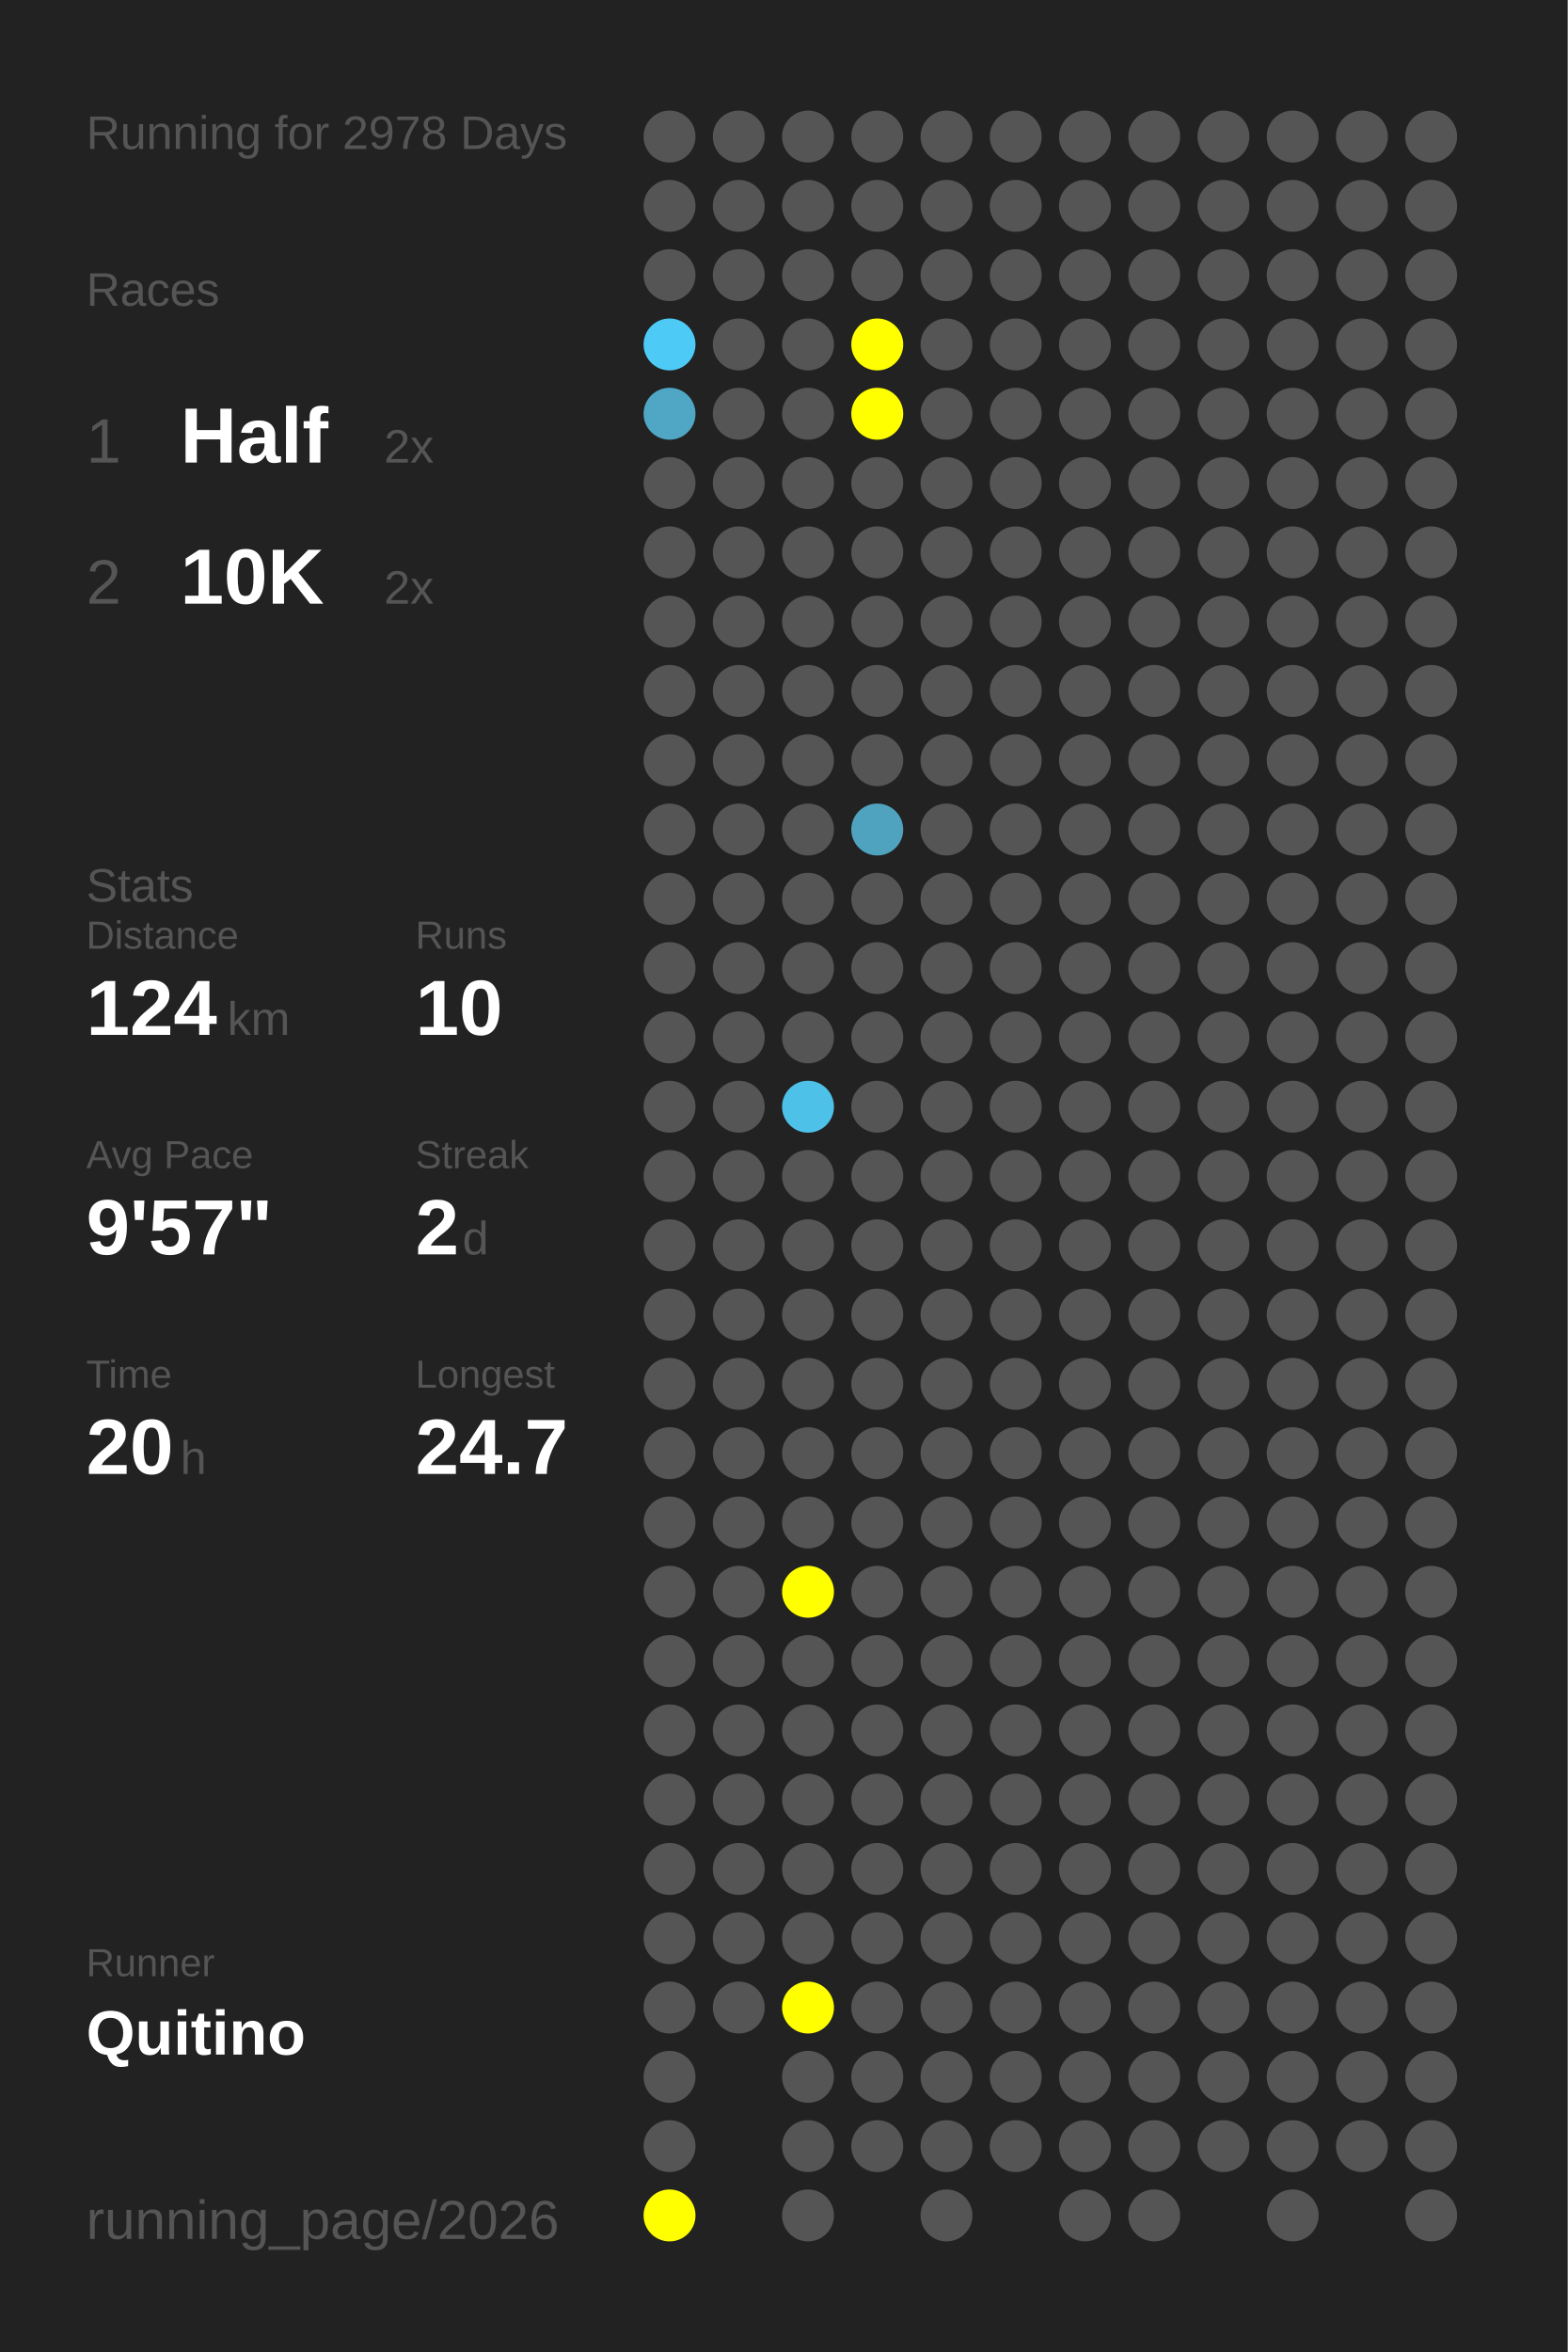
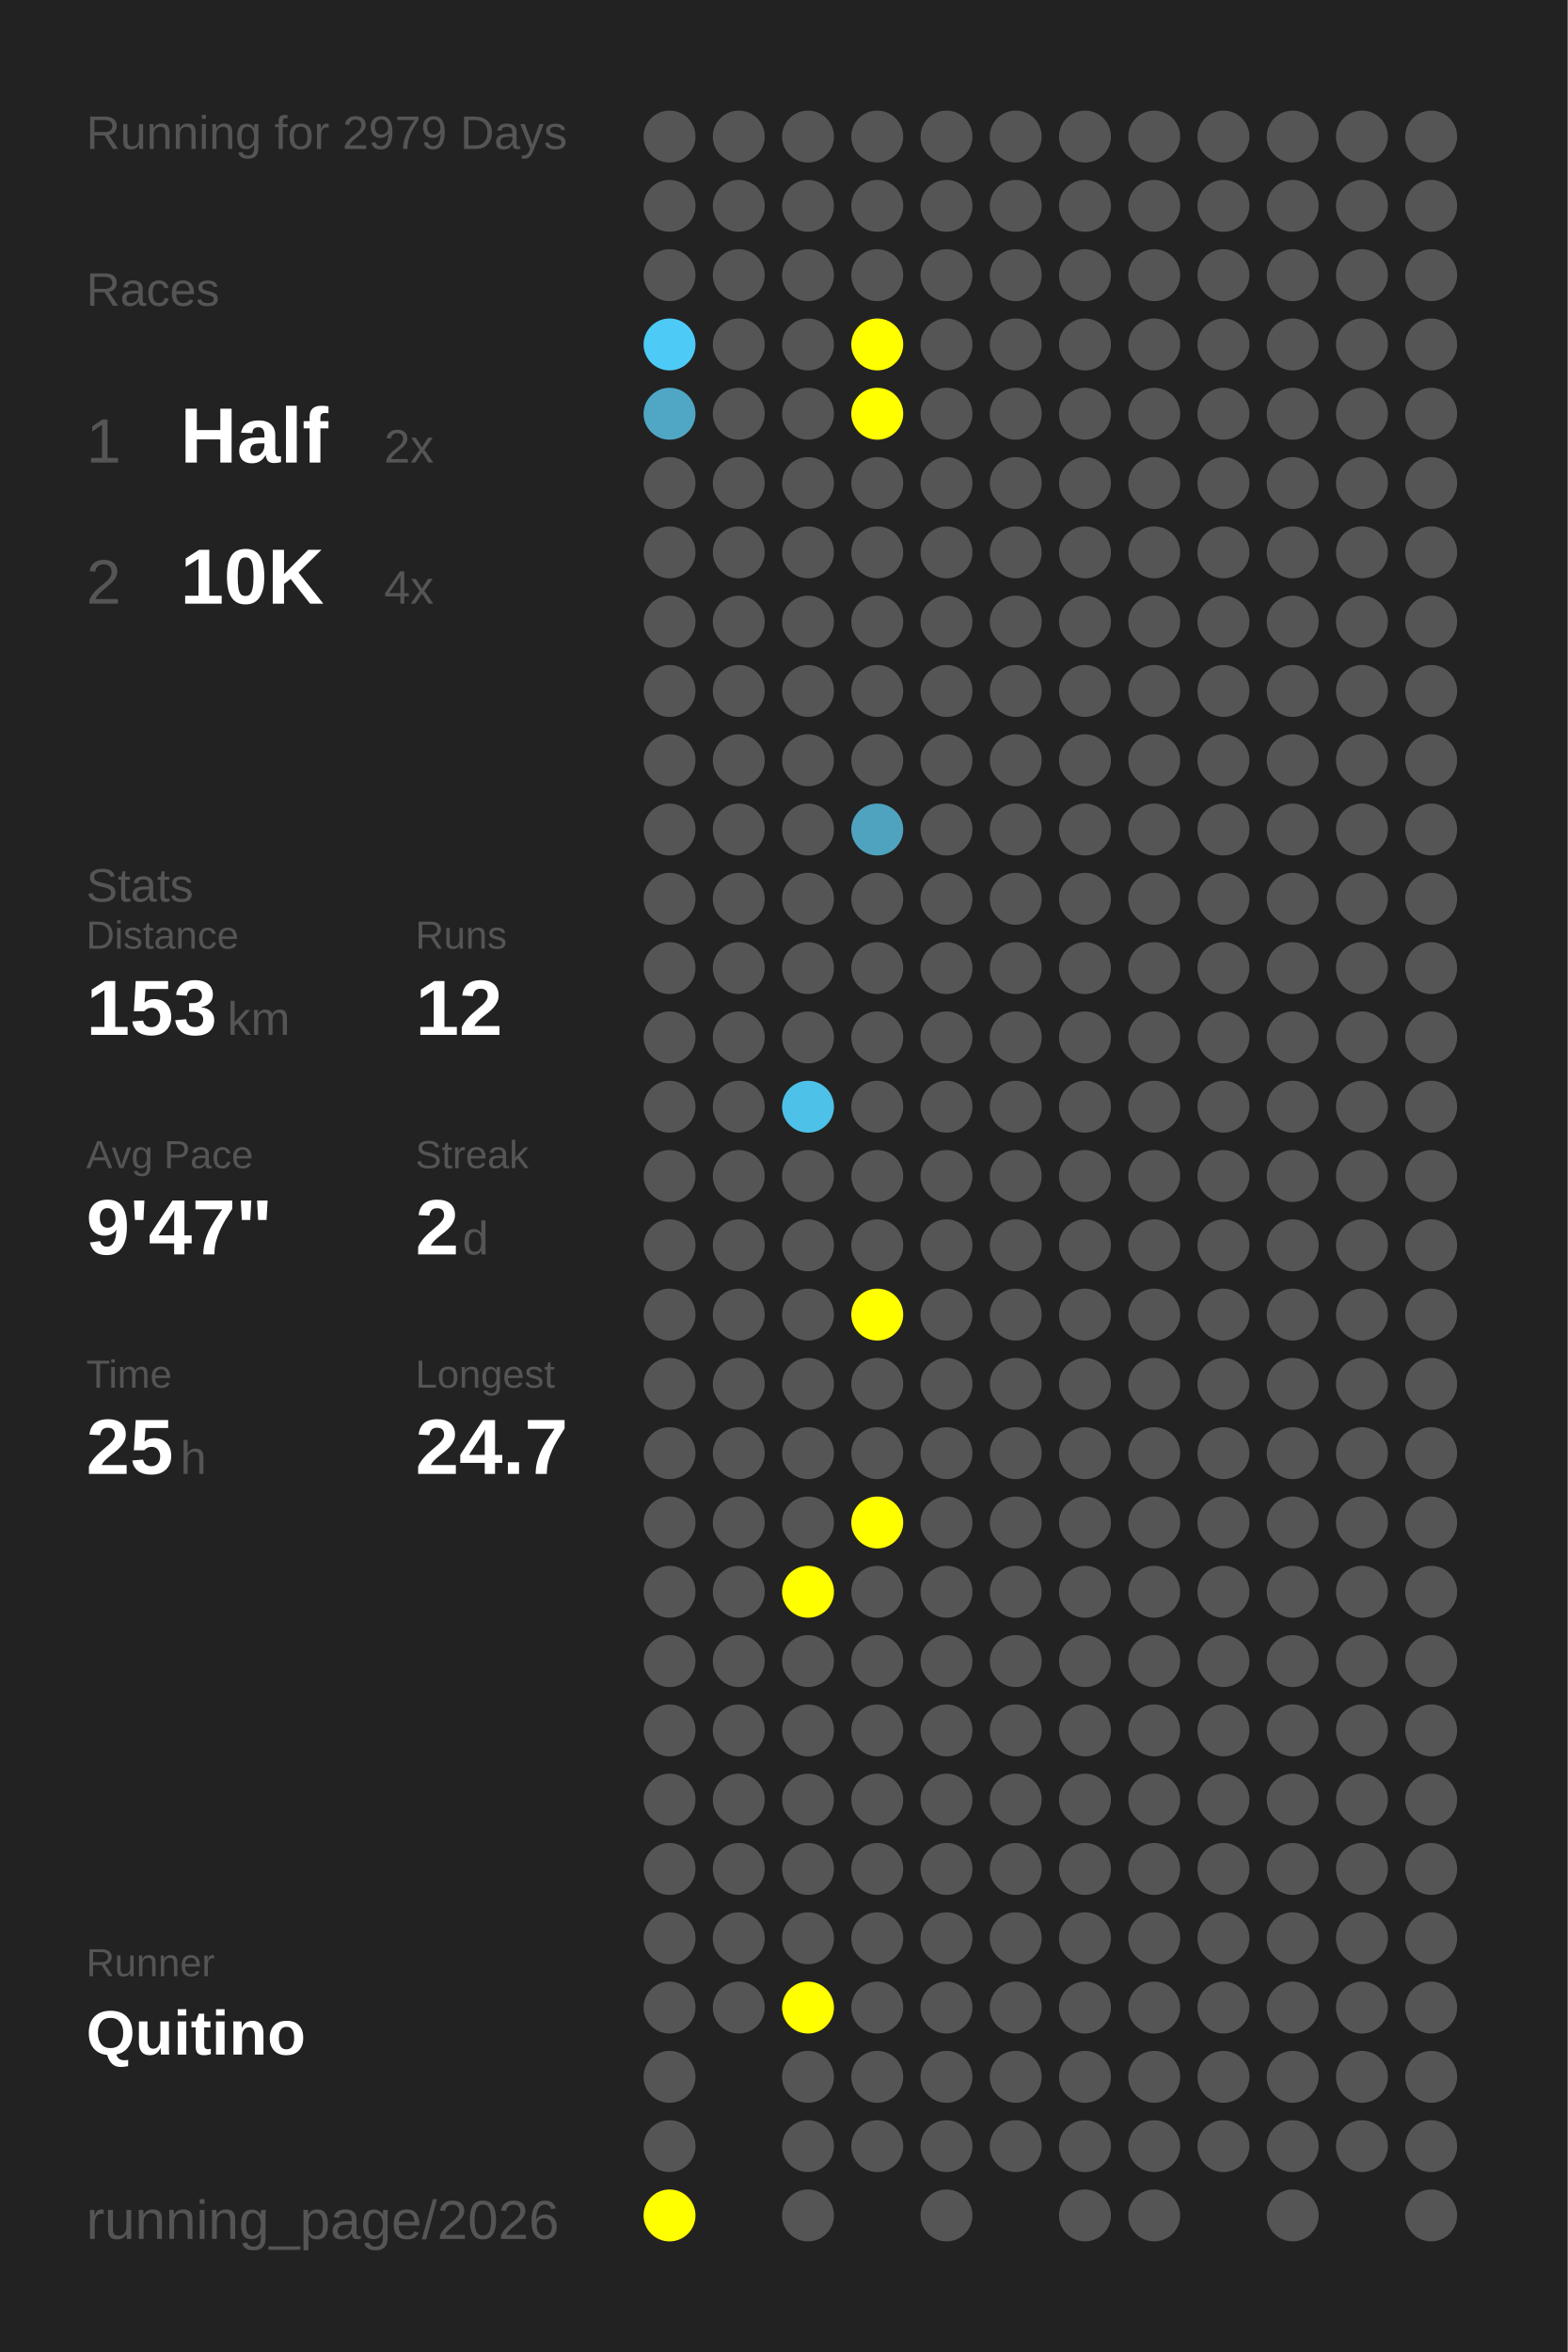
<svg xmlns="http://www.w3.org/2000/svg" baseProfile="full" height="300mm" version="1.1" viewBox="0,0,200,300" width="200mm">
  <defs />
  <rect fill="#222222" height="300" width="200" x="0" y="0" />
-   <text fill="#555555" style="font-size:6px; font-family:Arial;" x="11" y="19">Running for 2978 Days</text>
+   <text fill="#555555" style="font-size:6px; font-family:Arial;" x="11" y="19">Running for 2979 Days</text>
  <text fill="#555555" style="font-size:6px; font-family:Arial;" x="11" y="39">Races</text>
  <text fill="#555555" style="font-size:8px; font-family:Arial;" x="11" y="59">1</text>
  <text fill="#FFFFFF" style="font-size:10px; font-family:Arial; font-weight:bold;" x="23" y="59">Half</text>
  <text fill="#555555" style="font-size:6px; font-family:Arial;" x="49" y="59">2x</text>
  <text fill="#555555" style="font-size:8px; font-family:Arial;" x="11" y="77">2</text>
  <text fill="#FFFFFF" style="font-size:10px; font-family:Arial; font-weight:bold;" x="23" y="77">10K</text>
-   <text fill="#555555" style="font-size:6px; font-family:Arial;" x="49" y="77">2x</text>
+   <text fill="#555555" style="font-size:6px; font-family:Arial;" x="49" y="77">4x</text>
  <text fill="#555555" style="font-size:6px; font-family:Arial;" x="11" y="115">Stats</text>
  <text fill="#555555" style="font-size:5px; font-family:Arial;" x="11" y="121">Distance</text>
-   <text fill="#FFFFFF" style="font-size:10px; font-family:Arial; font-weight:bold;" x="11" y="132">124</text>
+   <text fill="#FFFFFF" style="font-size:10px; font-family:Arial; font-weight:bold;" x="11" y="132">153</text>
  <text fill="#555555" style="font-size:6px; font-family:Arial;" x="29" y="132">km</text>
  <text fill="#555555" style="font-size:5px; font-family:Arial;" x="53" y="121">Runs</text>
-   <text fill="#FFFFFF" style="font-size:10px; font-family:Arial; font-weight:bold;" x="53" y="132">10</text>
+   <text fill="#FFFFFF" style="font-size:10px; font-family:Arial; font-weight:bold;" x="53" y="132">12</text>
  <text fill="#555555" style="font-size:5px; font-family:Arial;" x="11" y="149">Avg Pace</text>
-   <text fill="#FFFFFF" style="font-size:10px; font-family:Arial; font-weight:bold;" x="11" y="160">9'57"</text>
+   <text fill="#FFFFFF" style="font-size:10px; font-family:Arial; font-weight:bold;" x="11" y="160">9'47"</text>
  <text fill="#555555" style="font-size:5px; font-family:Arial;" x="53" y="149">Streak</text>
  <text fill="#FFFFFF" style="font-size:10px; font-family:Arial; font-weight:bold;" x="53" y="160">2</text>
  <text fill="#555555" style="font-size:6px; font-family:Arial;" x="59" y="160">d</text>
  <text fill="#555555" style="font-size:5px; font-family:Arial;" x="11" y="177">Time</text>
-   <text fill="#FFFFFF" style="font-size:10px; font-family:Arial; font-weight:bold;" x="11" y="188">20</text>
+   <text fill="#FFFFFF" style="font-size:10px; font-family:Arial; font-weight:bold;" x="11" y="188">25</text>
  <text fill="#555555" style="font-size:6px; font-family:Arial;" x="23" y="188">h</text>
  <text fill="#555555" style="font-size:5px; font-family:Arial;" x="53" y="177">Longest</text>
  <text fill="#FFFFFF" style="font-size:10px; font-family:Arial; font-weight:bold;" x="53" y="188">24.7</text>
  <text fill="#555555" style="font-size:5px; font-family:Arial;" x="11" y="252.065">Runner</text>
  <text fill="#FFFFFF" style="font-size:8px; font-family:Arial; font-weight:bold;" x="11" y="262.065">Quitino</text>
  <text fill="#555555" style="font-size:7px; font-family:Arial;" x="11" y="285.581">running_page/2026</text>
  <circle cx="85.417" cy="17.419" fill="#555555" r="3.312" />
  <circle cx="85.417" cy="26.258" fill="#555555" r="3.312" />
  <circle cx="85.417" cy="35.097" fill="#555555" r="3.312" />
  <circle cx="85.417" cy="43.935" fill="#4dcbf6" r="3.312" />
  <circle cx="85.417" cy="52.774" fill="#4fa7c5" r="3.312" />
  <circle cx="85.417" cy="61.613" fill="#555555" r="3.312" />
  <circle cx="85.417" cy="70.452" fill="#555555" r="3.312" />
  <circle cx="85.417" cy="79.29" fill="#555555" r="3.312" />
  <circle cx="85.417" cy="88.129" fill="#555555" r="3.312" />
  <circle cx="85.417" cy="96.968" fill="#555555" r="3.312" />
  <circle cx="85.417" cy="105.806" fill="#555555" r="3.312" />
  <circle cx="85.417" cy="114.645" fill="#555555" r="3.312" />
  <circle cx="85.417" cy="123.484" fill="#555555" r="3.312" />
  <circle cx="85.417" cy="132.323" fill="#555555" r="3.312" />
  <circle cx="85.417" cy="141.161" fill="#555555" r="3.312" />
  <circle cx="85.417" cy="150" fill="#555555" r="3.312" />
  <circle cx="85.417" cy="158.839" fill="#555555" r="3.312" />
  <circle cx="85.417" cy="167.677" fill="#555555" r="3.312" />
  <circle cx="85.417" cy="176.516" fill="#555555" r="3.312" />
  <circle cx="85.417" cy="185.355" fill="#555555" r="3.312" />
  <circle cx="85.417" cy="194.194" fill="#555555" r="3.312" />
  <circle cx="85.417" cy="203.032" fill="#555555" r="3.312" />
  <circle cx="85.417" cy="211.871" fill="#555555" r="3.312" />
  <circle cx="85.417" cy="220.71" fill="#555555" r="3.312" />
  <circle cx="85.417" cy="229.548" fill="#555555" r="3.312" />
  <circle cx="85.417" cy="238.387" fill="#555555" r="3.312" />
  <circle cx="85.417" cy="247.226" fill="#555555" r="3.312" />
  <circle cx="85.417" cy="256.065" fill="#555555" r="3.312" />
  <circle cx="85.417" cy="264.903" fill="#555555" r="3.312" />
  <circle cx="85.417" cy="273.742" fill="#555555" r="3.312" />
  <circle cx="85.417" cy="282.581" fill="#FFFF00" r="3.312" />
  <circle cx="94.25" cy="17.419" fill="#555555" r="3.312" />
  <circle cx="94.25" cy="26.258" fill="#555555" r="3.312" />
  <circle cx="94.25" cy="35.097" fill="#555555" r="3.312" />
  <circle cx="94.25" cy="43.935" fill="#555555" r="3.312" />
  <circle cx="94.25" cy="52.774" fill="#555555" r="3.312" />
  <circle cx="94.25" cy="61.613" fill="#555555" r="3.312" />
  <circle cx="94.25" cy="70.452" fill="#555555" r="3.312" />
  <circle cx="94.25" cy="79.29" fill="#555555" r="3.312" />
  <circle cx="94.25" cy="88.129" fill="#555555" r="3.312" />
  <circle cx="94.25" cy="96.968" fill="#555555" r="3.312" />
  <circle cx="94.25" cy="105.806" fill="#555555" r="3.312" />
  <circle cx="94.25" cy="114.645" fill="#555555" r="3.312" />
  <circle cx="94.25" cy="123.484" fill="#555555" r="3.312" />
  <circle cx="94.25" cy="132.323" fill="#555555" r="3.312" />
  <circle cx="94.25" cy="141.161" fill="#555555" r="3.312" />
  <circle cx="94.25" cy="150" fill="#555555" r="3.312" />
  <circle cx="94.25" cy="158.839" fill="#555555" r="3.312" />
  <circle cx="94.25" cy="167.677" fill="#555555" r="3.312" />
  <circle cx="94.25" cy="176.516" fill="#555555" r="3.312" />
  <circle cx="94.25" cy="185.355" fill="#555555" r="3.312" />
  <circle cx="94.25" cy="194.194" fill="#555555" r="3.312" />
  <circle cx="94.25" cy="203.032" fill="#555555" r="3.312" />
  <circle cx="94.25" cy="211.871" fill="#555555" r="3.312" />
  <circle cx="94.25" cy="220.71" fill="#555555" r="3.312" />
  <circle cx="94.25" cy="229.548" fill="#555555" r="3.312" />
  <circle cx="94.25" cy="238.387" fill="#555555" r="3.312" />
  <circle cx="94.25" cy="247.226" fill="#555555" r="3.312" />
  <circle cx="94.25" cy="256.065" fill="#555555" r="3.312" />
  <circle cx="103.083" cy="17.419" fill="#555555" r="3.312" />
  <circle cx="103.083" cy="26.258" fill="#555555" r="3.312" />
  <circle cx="103.083" cy="35.097" fill="#555555" r="3.312" />
  <circle cx="103.083" cy="43.935" fill="#555555" r="3.312" />
  <circle cx="103.083" cy="52.774" fill="#555555" r="3.312" />
  <circle cx="103.083" cy="61.613" fill="#555555" r="3.312" />
  <circle cx="103.083" cy="70.452" fill="#555555" r="3.312" />
  <circle cx="103.083" cy="79.29" fill="#555555" r="3.312" />
  <circle cx="103.083" cy="88.129" fill="#555555" r="3.312" />
  <circle cx="103.083" cy="96.968" fill="#555555" r="3.312" />
  <circle cx="103.083" cy="105.806" fill="#555555" r="3.312" />
  <circle cx="103.083" cy="114.645" fill="#555555" r="3.312" />
  <circle cx="103.083" cy="123.484" fill="#555555" r="3.312" />
  <circle cx="103.083" cy="132.323" fill="#555555" r="3.312" />
  <circle cx="103.083" cy="141.161" fill="#4ec1e8" r="3.312" />
  <circle cx="103.083" cy="150" fill="#555555" r="3.312" />
  <circle cx="103.083" cy="158.839" fill="#555555" r="3.312" />
  <circle cx="103.083" cy="167.677" fill="#555555" r="3.312" />
  <circle cx="103.083" cy="176.516" fill="#555555" r="3.312" />
  <circle cx="103.083" cy="185.355" fill="#555555" r="3.312" />
  <circle cx="103.083" cy="194.194" fill="#555555" r="3.312" />
  <circle cx="103.083" cy="203.032" fill="#FFFF00" r="3.312" />
  <circle cx="103.083" cy="211.871" fill="#555555" r="3.312" />
  <circle cx="103.083" cy="220.71" fill="#555555" r="3.312" />
  <circle cx="103.083" cy="229.548" fill="#555555" r="3.312" />
  <circle cx="103.083" cy="238.387" fill="#555555" r="3.312" />
  <circle cx="103.083" cy="247.226" fill="#555555" r="3.312" />
  <circle cx="103.083" cy="256.065" fill="#FFFF00" r="3.312" />
  <circle cx="103.083" cy="264.903" fill="#555555" r="3.312" />
  <circle cx="103.083" cy="273.742" fill="#555555" r="3.312" />
  <circle cx="103.083" cy="282.581" fill="#555555" r="3.312" />
  <circle cx="111.917" cy="17.419" fill="#555555" r="3.312" />
  <circle cx="111.917" cy="26.258" fill="#555555" r="3.312" />
  <circle cx="111.917" cy="35.097" fill="#555555" r="3.312" />
  <circle cx="111.917" cy="43.935" fill="#FFFF00" r="3.312" />
  <circle cx="111.917" cy="52.774" fill="#FFFF00" r="3.312" />
  <circle cx="111.917" cy="61.613" fill="#555555" r="3.312" />
  <circle cx="111.917" cy="70.452" fill="#555555" r="3.312" />
  <circle cx="111.917" cy="79.29" fill="#555555" r="3.312" />
  <circle cx="111.917" cy="88.129" fill="#555555" r="3.312" />
  <circle cx="111.917" cy="96.968" fill="#555555" r="3.312" />
  <circle cx="111.917" cy="105.806" fill="#4fa3bf" r="3.312" />
  <circle cx="111.917" cy="114.645" fill="#555555" r="3.312" />
  <circle cx="111.917" cy="123.484" fill="#555555" r="3.312" />
  <circle cx="111.917" cy="132.323" fill="#555555" r="3.312" />
  <circle cx="111.917" cy="141.161" fill="#555555" r="3.312" />
  <circle cx="111.917" cy="150" fill="#555555" r="3.312" />
  <circle cx="111.917" cy="158.839" fill="#555555" r="3.312" />
-   <circle cx="111.917" cy="167.677" fill="#555555" r="3.312" />
+   <circle cx="111.917" cy="167.677" fill="#FFFF00" r="3.312" />
  <circle cx="111.917" cy="176.516" fill="#555555" r="3.312" />
  <circle cx="111.917" cy="185.355" fill="#555555" r="3.312" />
-   <circle cx="111.917" cy="194.194" fill="#555555" r="3.312" />
+   <circle cx="111.917" cy="194.194" fill="#FFFF00" r="3.312" />
  <circle cx="111.917" cy="203.032" fill="#555555" r="3.312" />
  <circle cx="111.917" cy="211.871" fill="#555555" r="3.312" />
  <circle cx="111.917" cy="220.71" fill="#555555" r="3.312" />
  <circle cx="111.917" cy="229.548" fill="#555555" r="3.312" />
  <circle cx="111.917" cy="238.387" fill="#555555" r="3.312" />
  <circle cx="111.917" cy="247.226" fill="#555555" r="3.312" />
  <circle cx="111.917" cy="256.065" fill="#555555" r="3.312" />
  <circle cx="111.917" cy="264.903" fill="#555555" r="3.312" />
  <circle cx="111.917" cy="273.742" fill="#555555" r="3.312" />
  <circle cx="120.75" cy="17.419" fill="#555555" r="3.312" />
  <circle cx="120.75" cy="26.258" fill="#555555" r="3.312" />
  <circle cx="120.75" cy="35.097" fill="#555555" r="3.312" />
  <circle cx="120.75" cy="43.935" fill="#555555" r="3.312" />
  <circle cx="120.75" cy="52.774" fill="#555555" r="3.312" />
  <circle cx="120.75" cy="61.613" fill="#555555" r="3.312" />
  <circle cx="120.75" cy="70.452" fill="#555555" r="3.312" />
  <circle cx="120.75" cy="79.29" fill="#555555" r="3.312" />
  <circle cx="120.75" cy="88.129" fill="#555555" r="3.312" />
  <circle cx="120.75" cy="96.968" fill="#555555" r="3.312" />
  <circle cx="120.75" cy="105.806" fill="#555555" r="3.312" />
  <circle cx="120.75" cy="114.645" fill="#555555" r="3.312" />
  <circle cx="120.75" cy="123.484" fill="#555555" r="3.312" />
  <circle cx="120.75" cy="132.323" fill="#555555" r="3.312" />
  <circle cx="120.75" cy="141.161" fill="#555555" r="3.312" />
  <circle cx="120.75" cy="150" fill="#555555" r="3.312" />
  <circle cx="120.75" cy="158.839" fill="#555555" r="3.312" />
  <circle cx="120.75" cy="167.677" fill="#555555" r="3.312" />
  <circle cx="120.75" cy="176.516" fill="#555555" r="3.312" />
  <circle cx="120.75" cy="185.355" fill="#555555" r="3.312" />
  <circle cx="120.75" cy="194.194" fill="#555555" r="3.312" />
  <circle cx="120.75" cy="203.032" fill="#555555" r="3.312" />
  <circle cx="120.75" cy="211.871" fill="#555555" r="3.312" />
  <circle cx="120.75" cy="220.71" fill="#555555" r="3.312" />
  <circle cx="120.75" cy="229.548" fill="#555555" r="3.312" />
  <circle cx="120.75" cy="238.387" fill="#555555" r="3.312" />
  <circle cx="120.75" cy="247.226" fill="#555555" r="3.312" />
  <circle cx="120.75" cy="256.065" fill="#555555" r="3.312" />
  <circle cx="120.75" cy="264.903" fill="#555555" r="3.312" />
  <circle cx="120.75" cy="273.742" fill="#555555" r="3.312" />
  <circle cx="120.75" cy="282.581" fill="#555555" r="3.312" />
  <circle cx="129.583" cy="17.419" fill="#555555" r="3.312" />
  <circle cx="129.583" cy="26.258" fill="#555555" r="3.312" />
  <circle cx="129.583" cy="35.097" fill="#555555" r="3.312" />
  <circle cx="129.583" cy="43.935" fill="#555555" r="3.312" />
  <circle cx="129.583" cy="52.774" fill="#555555" r="3.312" />
  <circle cx="129.583" cy="61.613" fill="#555555" r="3.312" />
  <circle cx="129.583" cy="70.452" fill="#555555" r="3.312" />
  <circle cx="129.583" cy="79.29" fill="#555555" r="3.312" />
  <circle cx="129.583" cy="88.129" fill="#555555" r="3.312" />
  <circle cx="129.583" cy="96.968" fill="#555555" r="3.312" />
  <circle cx="129.583" cy="105.806" fill="#555555" r="3.312" />
  <circle cx="129.583" cy="114.645" fill="#555555" r="3.312" />
  <circle cx="129.583" cy="123.484" fill="#555555" r="3.312" />
  <circle cx="129.583" cy="132.323" fill="#555555" r="3.312" />
  <circle cx="129.583" cy="141.161" fill="#555555" r="3.312" />
  <circle cx="129.583" cy="150" fill="#555555" r="3.312" />
  <circle cx="129.583" cy="158.839" fill="#555555" r="3.312" />
  <circle cx="129.583" cy="167.677" fill="#555555" r="3.312" />
  <circle cx="129.583" cy="176.516" fill="#555555" r="3.312" />
  <circle cx="129.583" cy="185.355" fill="#555555" r="3.312" />
  <circle cx="129.583" cy="194.194" fill="#555555" r="3.312" />
  <circle cx="129.583" cy="203.032" fill="#555555" r="3.312" />
  <circle cx="129.583" cy="211.871" fill="#555555" r="3.312" />
  <circle cx="129.583" cy="220.71" fill="#555555" r="3.312" />
  <circle cx="129.583" cy="229.548" fill="#555555" r="3.312" />
  <circle cx="129.583" cy="238.387" fill="#555555" r="3.312" />
  <circle cx="129.583" cy="247.226" fill="#555555" r="3.312" />
  <circle cx="129.583" cy="256.065" fill="#555555" r="3.312" />
  <circle cx="129.583" cy="264.903" fill="#555555" r="3.312" />
  <circle cx="129.583" cy="273.742" fill="#555555" r="3.312" />
  <circle cx="138.417" cy="17.419" fill="#555555" r="3.312" />
  <circle cx="138.417" cy="26.258" fill="#555555" r="3.312" />
  <circle cx="138.417" cy="35.097" fill="#555555" r="3.312" />
  <circle cx="138.417" cy="43.935" fill="#555555" r="3.312" />
  <circle cx="138.417" cy="52.774" fill="#555555" r="3.312" />
  <circle cx="138.417" cy="61.613" fill="#555555" r="3.312" />
  <circle cx="138.417" cy="70.452" fill="#555555" r="3.312" />
  <circle cx="138.417" cy="79.29" fill="#555555" r="3.312" />
  <circle cx="138.417" cy="88.129" fill="#555555" r="3.312" />
  <circle cx="138.417" cy="96.968" fill="#555555" r="3.312" />
  <circle cx="138.417" cy="105.806" fill="#555555" r="3.312" />
  <circle cx="138.417" cy="114.645" fill="#555555" r="3.312" />
  <circle cx="138.417" cy="123.484" fill="#555555" r="3.312" />
  <circle cx="138.417" cy="132.323" fill="#555555" r="3.312" />
  <circle cx="138.417" cy="141.161" fill="#555555" r="3.312" />
  <circle cx="138.417" cy="150" fill="#555555" r="3.312" />
  <circle cx="138.417" cy="158.839" fill="#555555" r="3.312" />
  <circle cx="138.417" cy="167.677" fill="#555555" r="3.312" />
  <circle cx="138.417" cy="176.516" fill="#555555" r="3.312" />
  <circle cx="138.417" cy="185.355" fill="#555555" r="3.312" />
  <circle cx="138.417" cy="194.194" fill="#555555" r="3.312" />
  <circle cx="138.417" cy="203.032" fill="#555555" r="3.312" />
  <circle cx="138.417" cy="211.871" fill="#555555" r="3.312" />
  <circle cx="138.417" cy="220.71" fill="#555555" r="3.312" />
  <circle cx="138.417" cy="229.548" fill="#555555" r="3.312" />
  <circle cx="138.417" cy="238.387" fill="#555555" r="3.312" />
  <circle cx="138.417" cy="247.226" fill="#555555" r="3.312" />
  <circle cx="138.417" cy="256.065" fill="#555555" r="3.312" />
  <circle cx="138.417" cy="264.903" fill="#555555" r="3.312" />
  <circle cx="138.417" cy="273.742" fill="#555555" r="3.312" />
  <circle cx="138.417" cy="282.581" fill="#555555" r="3.312" />
  <circle cx="147.25" cy="17.419" fill="#555555" r="3.312" />
  <circle cx="147.25" cy="26.258" fill="#555555" r="3.312" />
  <circle cx="147.25" cy="35.097" fill="#555555" r="3.312" />
  <circle cx="147.25" cy="43.935" fill="#555555" r="3.312" />
  <circle cx="147.25" cy="52.774" fill="#555555" r="3.312" />
  <circle cx="147.25" cy="61.613" fill="#555555" r="3.312" />
  <circle cx="147.25" cy="70.452" fill="#555555" r="3.312" />
  <circle cx="147.25" cy="79.29" fill="#555555" r="3.312" />
  <circle cx="147.25" cy="88.129" fill="#555555" r="3.312" />
  <circle cx="147.25" cy="96.968" fill="#555555" r="3.312" />
  <circle cx="147.25" cy="105.806" fill="#555555" r="3.312" />
  <circle cx="147.25" cy="114.645" fill="#555555" r="3.312" />
  <circle cx="147.25" cy="123.484" fill="#555555" r="3.312" />
  <circle cx="147.25" cy="132.323" fill="#555555" r="3.312" />
  <circle cx="147.25" cy="141.161" fill="#555555" r="3.312" />
  <circle cx="147.25" cy="150" fill="#555555" r="3.312" />
  <circle cx="147.25" cy="158.839" fill="#555555" r="3.312" />
  <circle cx="147.25" cy="167.677" fill="#555555" r="3.312" />
  <circle cx="147.25" cy="176.516" fill="#555555" r="3.312" />
  <circle cx="147.25" cy="185.355" fill="#555555" r="3.312" />
  <circle cx="147.25" cy="194.194" fill="#555555" r="3.312" />
  <circle cx="147.25" cy="203.032" fill="#555555" r="3.312" />
  <circle cx="147.25" cy="211.871" fill="#555555" r="3.312" />
  <circle cx="147.25" cy="220.71" fill="#555555" r="3.312" />
  <circle cx="147.25" cy="229.548" fill="#555555" r="3.312" />
  <circle cx="147.25" cy="238.387" fill="#555555" r="3.312" />
  <circle cx="147.25" cy="247.226" fill="#555555" r="3.312" />
  <circle cx="147.25" cy="256.065" fill="#555555" r="3.312" />
  <circle cx="147.25" cy="264.903" fill="#555555" r="3.312" />
  <circle cx="147.25" cy="273.742" fill="#555555" r="3.312" />
  <circle cx="147.25" cy="282.581" fill="#555555" r="3.312" />
  <circle cx="156.083" cy="17.419" fill="#555555" r="3.312" />
  <circle cx="156.083" cy="26.258" fill="#555555" r="3.312" />
  <circle cx="156.083" cy="35.097" fill="#555555" r="3.312" />
  <circle cx="156.083" cy="43.935" fill="#555555" r="3.312" />
  <circle cx="156.083" cy="52.774" fill="#555555" r="3.312" />
  <circle cx="156.083" cy="61.613" fill="#555555" r="3.312" />
  <circle cx="156.083" cy="70.452" fill="#555555" r="3.312" />
  <circle cx="156.083" cy="79.29" fill="#555555" r="3.312" />
  <circle cx="156.083" cy="88.129" fill="#555555" r="3.312" />
  <circle cx="156.083" cy="96.968" fill="#555555" r="3.312" />
  <circle cx="156.083" cy="105.806" fill="#555555" r="3.312" />
  <circle cx="156.083" cy="114.645" fill="#555555" r="3.312" />
  <circle cx="156.083" cy="123.484" fill="#555555" r="3.312" />
  <circle cx="156.083" cy="132.323" fill="#555555" r="3.312" />
  <circle cx="156.083" cy="141.161" fill="#555555" r="3.312" />
  <circle cx="156.083" cy="150" fill="#555555" r="3.312" />
  <circle cx="156.083" cy="158.839" fill="#555555" r="3.312" />
  <circle cx="156.083" cy="167.677" fill="#555555" r="3.312" />
  <circle cx="156.083" cy="176.516" fill="#555555" r="3.312" />
  <circle cx="156.083" cy="185.355" fill="#555555" r="3.312" />
  <circle cx="156.083" cy="194.194" fill="#555555" r="3.312" />
  <circle cx="156.083" cy="203.032" fill="#555555" r="3.312" />
  <circle cx="156.083" cy="211.871" fill="#555555" r="3.312" />
  <circle cx="156.083" cy="220.71" fill="#555555" r="3.312" />
  <circle cx="156.083" cy="229.548" fill="#555555" r="3.312" />
  <circle cx="156.083" cy="238.387" fill="#555555" r="3.312" />
  <circle cx="156.083" cy="247.226" fill="#555555" r="3.312" />
  <circle cx="156.083" cy="256.065" fill="#555555" r="3.312" />
  <circle cx="156.083" cy="264.903" fill="#555555" r="3.312" />
  <circle cx="156.083" cy="273.742" fill="#555555" r="3.312" />
  <circle cx="164.917" cy="17.419" fill="#555555" r="3.312" />
  <circle cx="164.917" cy="26.258" fill="#555555" r="3.312" />
  <circle cx="164.917" cy="35.097" fill="#555555" r="3.312" />
  <circle cx="164.917" cy="43.935" fill="#555555" r="3.312" />
  <circle cx="164.917" cy="52.774" fill="#555555" r="3.312" />
  <circle cx="164.917" cy="61.613" fill="#555555" r="3.312" />
  <circle cx="164.917" cy="70.452" fill="#555555" r="3.312" />
  <circle cx="164.917" cy="79.29" fill="#555555" r="3.312" />
  <circle cx="164.917" cy="88.129" fill="#555555" r="3.312" />
  <circle cx="164.917" cy="96.968" fill="#555555" r="3.312" />
  <circle cx="164.917" cy="105.806" fill="#555555" r="3.312" />
  <circle cx="164.917" cy="114.645" fill="#555555" r="3.312" />
  <circle cx="164.917" cy="123.484" fill="#555555" r="3.312" />
  <circle cx="164.917" cy="132.323" fill="#555555" r="3.312" />
  <circle cx="164.917" cy="141.161" fill="#555555" r="3.312" />
  <circle cx="164.917" cy="150" fill="#555555" r="3.312" />
  <circle cx="164.917" cy="158.839" fill="#555555" r="3.312" />
  <circle cx="164.917" cy="167.677" fill="#555555" r="3.312" />
  <circle cx="164.917" cy="176.516" fill="#555555" r="3.312" />
  <circle cx="164.917" cy="185.355" fill="#555555" r="3.312" />
  <circle cx="164.917" cy="194.194" fill="#555555" r="3.312" />
  <circle cx="164.917" cy="203.032" fill="#555555" r="3.312" />
  <circle cx="164.917" cy="211.871" fill="#555555" r="3.312" />
  <circle cx="164.917" cy="220.71" fill="#555555" r="3.312" />
  <circle cx="164.917" cy="229.548" fill="#555555" r="3.312" />
  <circle cx="164.917" cy="238.387" fill="#555555" r="3.312" />
  <circle cx="164.917" cy="247.226" fill="#555555" r="3.312" />
  <circle cx="164.917" cy="256.065" fill="#555555" r="3.312" />
  <circle cx="164.917" cy="264.903" fill="#555555" r="3.312" />
  <circle cx="164.917" cy="273.742" fill="#555555" r="3.312" />
  <circle cx="164.917" cy="282.581" fill="#555555" r="3.312" />
  <circle cx="173.75" cy="17.419" fill="#555555" r="3.312" />
  <circle cx="173.75" cy="26.258" fill="#555555" r="3.312" />
  <circle cx="173.75" cy="35.097" fill="#555555" r="3.312" />
  <circle cx="173.75" cy="43.935" fill="#555555" r="3.312" />
  <circle cx="173.75" cy="52.774" fill="#555555" r="3.312" />
  <circle cx="173.75" cy="61.613" fill="#555555" r="3.312" />
  <circle cx="173.75" cy="70.452" fill="#555555" r="3.312" />
  <circle cx="173.75" cy="79.29" fill="#555555" r="3.312" />
  <circle cx="173.75" cy="88.129" fill="#555555" r="3.312" />
  <circle cx="173.75" cy="96.968" fill="#555555" r="3.312" />
  <circle cx="173.75" cy="105.806" fill="#555555" r="3.312" />
  <circle cx="173.75" cy="114.645" fill="#555555" r="3.312" />
  <circle cx="173.75" cy="123.484" fill="#555555" r="3.312" />
  <circle cx="173.75" cy="132.323" fill="#555555" r="3.312" />
  <circle cx="173.75" cy="141.161" fill="#555555" r="3.312" />
  <circle cx="173.75" cy="150" fill="#555555" r="3.312" />
  <circle cx="173.75" cy="158.839" fill="#555555" r="3.312" />
  <circle cx="173.75" cy="167.677" fill="#555555" r="3.312" />
  <circle cx="173.75" cy="176.516" fill="#555555" r="3.312" />
  <circle cx="173.75" cy="185.355" fill="#555555" r="3.312" />
  <circle cx="173.75" cy="194.194" fill="#555555" r="3.312" />
  <circle cx="173.75" cy="203.032" fill="#555555" r="3.312" />
  <circle cx="173.75" cy="211.871" fill="#555555" r="3.312" />
  <circle cx="173.75" cy="220.71" fill="#555555" r="3.312" />
  <circle cx="173.75" cy="229.548" fill="#555555" r="3.312" />
  <circle cx="173.75" cy="238.387" fill="#555555" r="3.312" />
  <circle cx="173.75" cy="247.226" fill="#555555" r="3.312" />
  <circle cx="173.75" cy="256.065" fill="#555555" r="3.312" />
  <circle cx="173.75" cy="264.903" fill="#555555" r="3.312" />
  <circle cx="173.75" cy="273.742" fill="#555555" r="3.312" />
  <circle cx="182.583" cy="17.419" fill="#555555" r="3.312" />
  <circle cx="182.583" cy="26.258" fill="#555555" r="3.312" />
  <circle cx="182.583" cy="35.097" fill="#555555" r="3.312" />
  <circle cx="182.583" cy="43.935" fill="#555555" r="3.312" />
  <circle cx="182.583" cy="52.774" fill="#555555" r="3.312" />
  <circle cx="182.583" cy="61.613" fill="#555555" r="3.312" />
  <circle cx="182.583" cy="70.452" fill="#555555" r="3.312" />
  <circle cx="182.583" cy="79.29" fill="#555555" r="3.312" />
  <circle cx="182.583" cy="88.129" fill="#555555" r="3.312" />
  <circle cx="182.583" cy="96.968" fill="#555555" r="3.312" />
  <circle cx="182.583" cy="105.806" fill="#555555" r="3.312" />
  <circle cx="182.583" cy="114.645" fill="#555555" r="3.312" />
  <circle cx="182.583" cy="123.484" fill="#555555" r="3.312" />
  <circle cx="182.583" cy="132.323" fill="#555555" r="3.312" />
  <circle cx="182.583" cy="141.161" fill="#555555" r="3.312" />
  <circle cx="182.583" cy="150" fill="#555555" r="3.312" />
  <circle cx="182.583" cy="158.839" fill="#555555" r="3.312" />
  <circle cx="182.583" cy="167.677" fill="#555555" r="3.312" />
  <circle cx="182.583" cy="176.516" fill="#555555" r="3.312" />
  <circle cx="182.583" cy="185.355" fill="#555555" r="3.312" />
  <circle cx="182.583" cy="194.194" fill="#555555" r="3.312" />
  <circle cx="182.583" cy="203.032" fill="#555555" r="3.312" />
  <circle cx="182.583" cy="211.871" fill="#555555" r="3.312" />
  <circle cx="182.583" cy="220.71" fill="#555555" r="3.312" />
  <circle cx="182.583" cy="229.548" fill="#555555" r="3.312" />
  <circle cx="182.583" cy="238.387" fill="#555555" r="3.312" />
  <circle cx="182.583" cy="247.226" fill="#555555" r="3.312" />
  <circle cx="182.583" cy="256.065" fill="#555555" r="3.312" />
  <circle cx="182.583" cy="264.903" fill="#555555" r="3.312" />
  <circle cx="182.583" cy="273.742" fill="#555555" r="3.312" />
  <circle cx="182.583" cy="282.581" fill="#555555" r="3.312" />
</svg>
